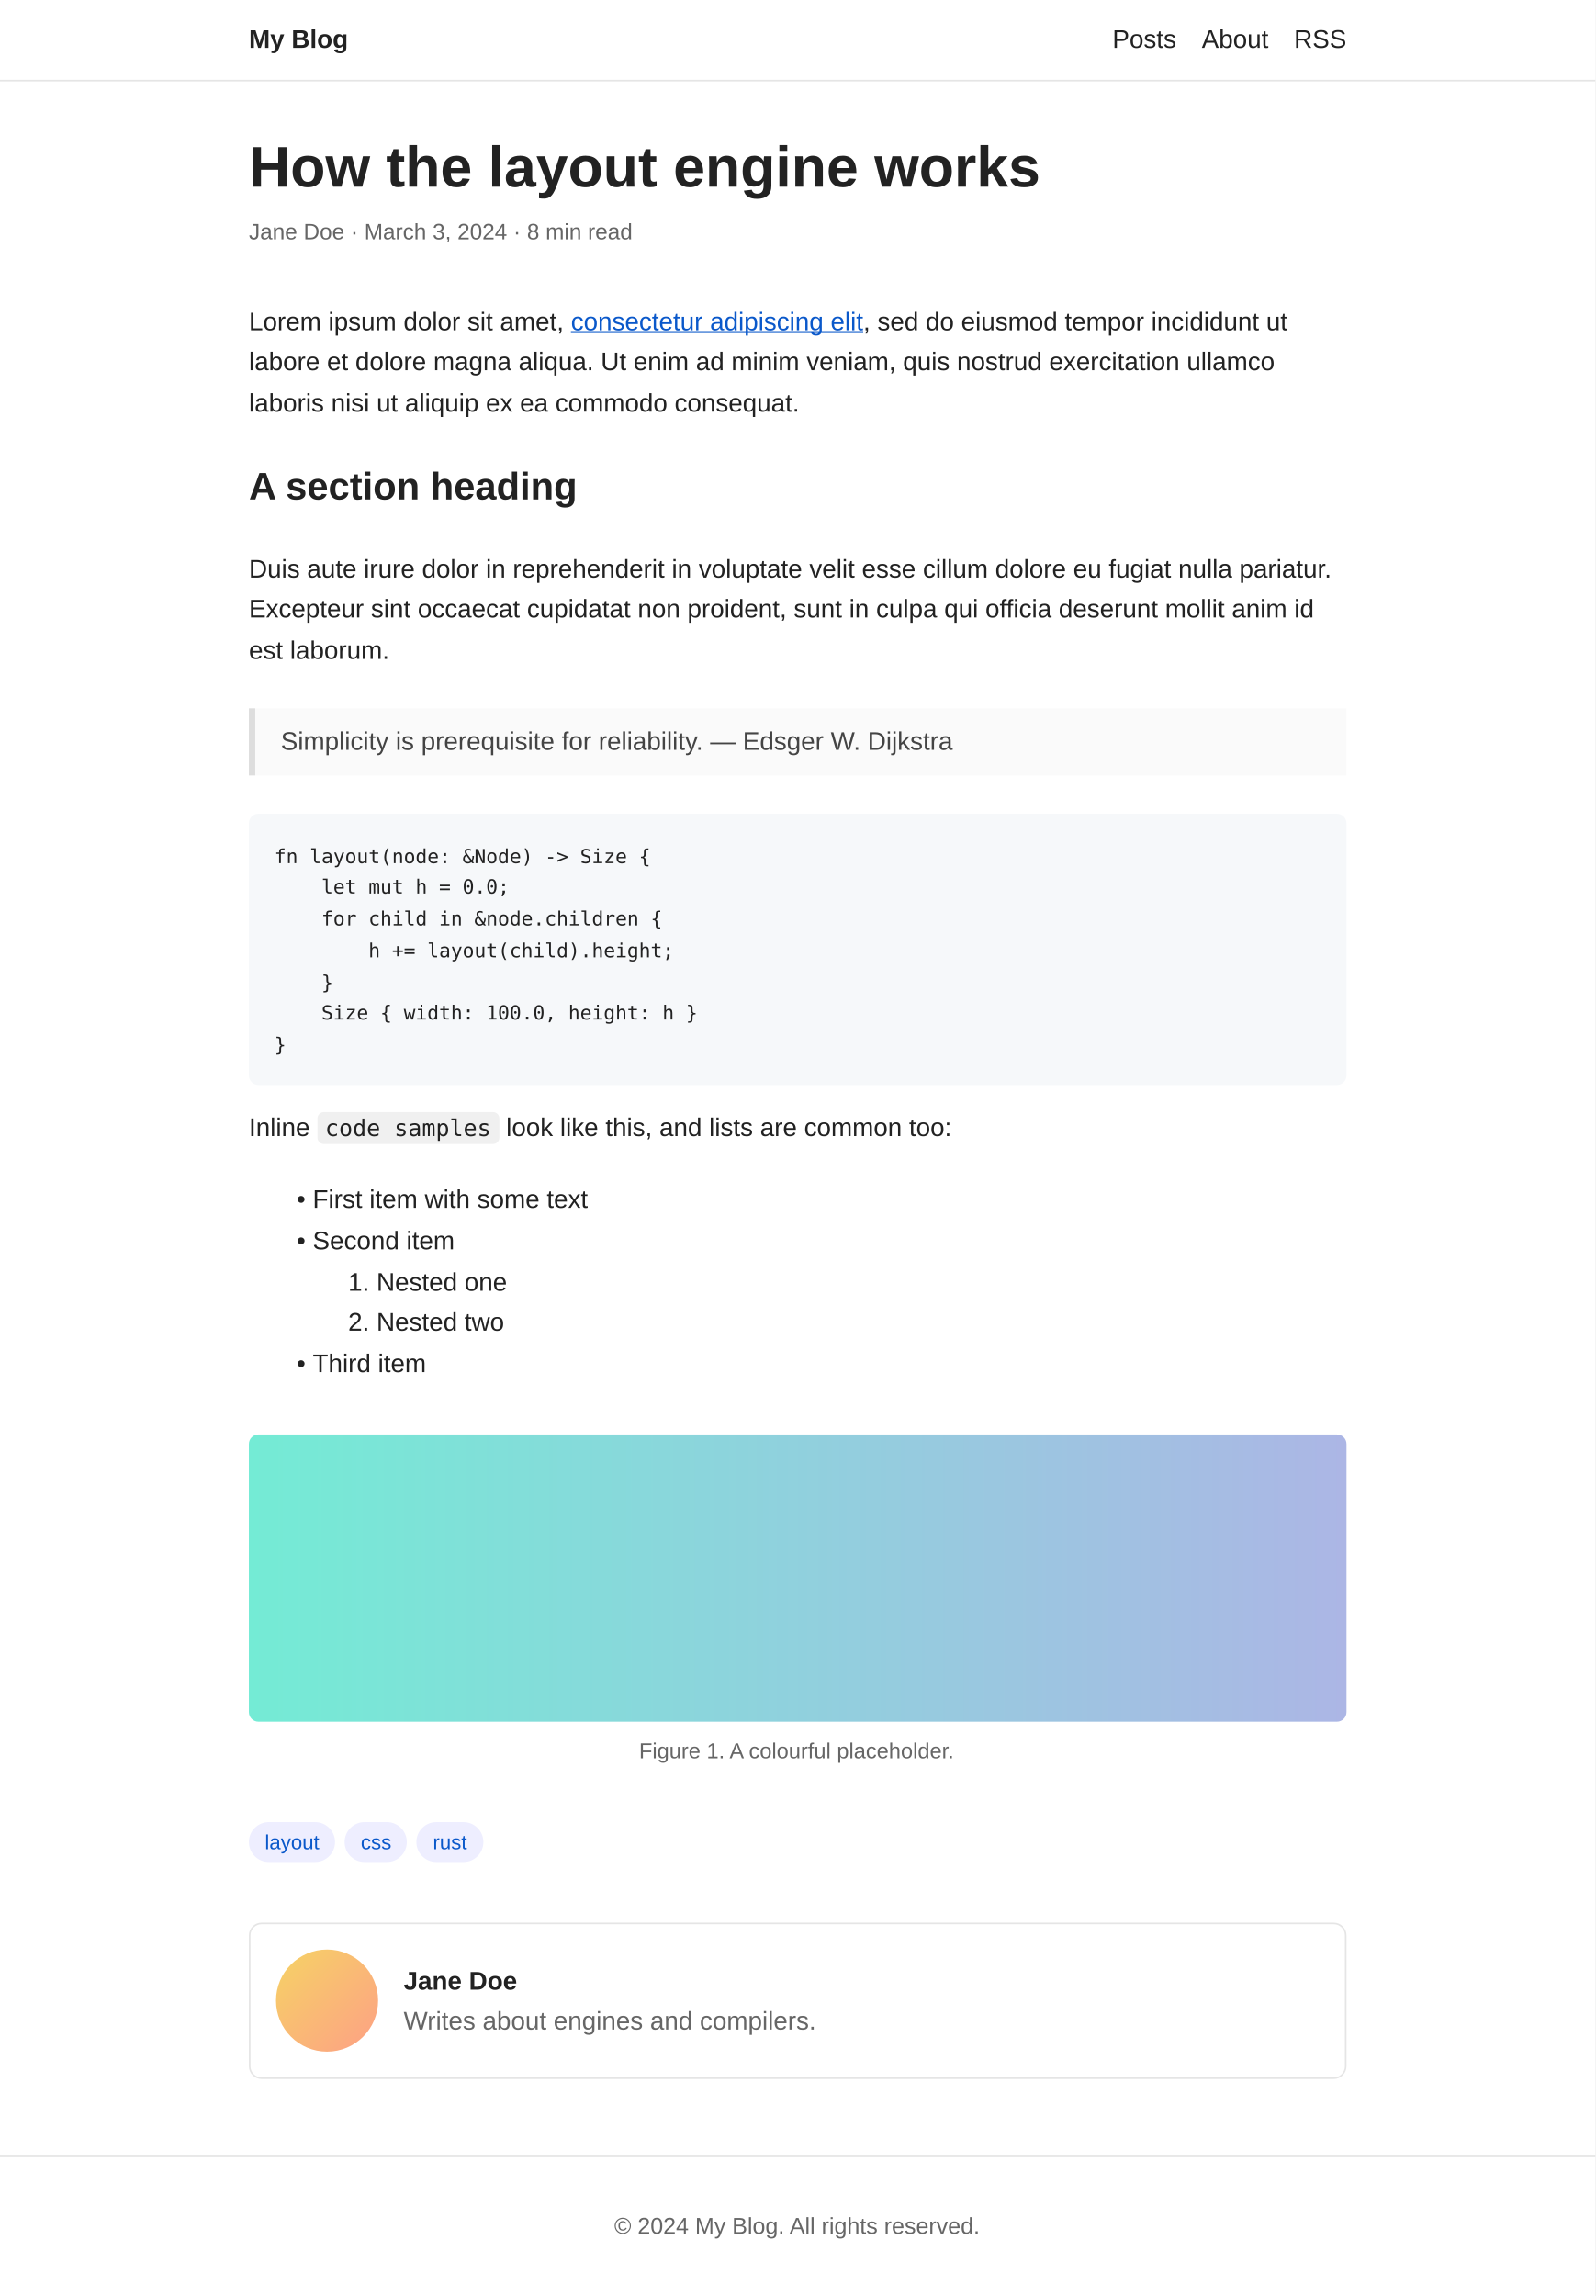
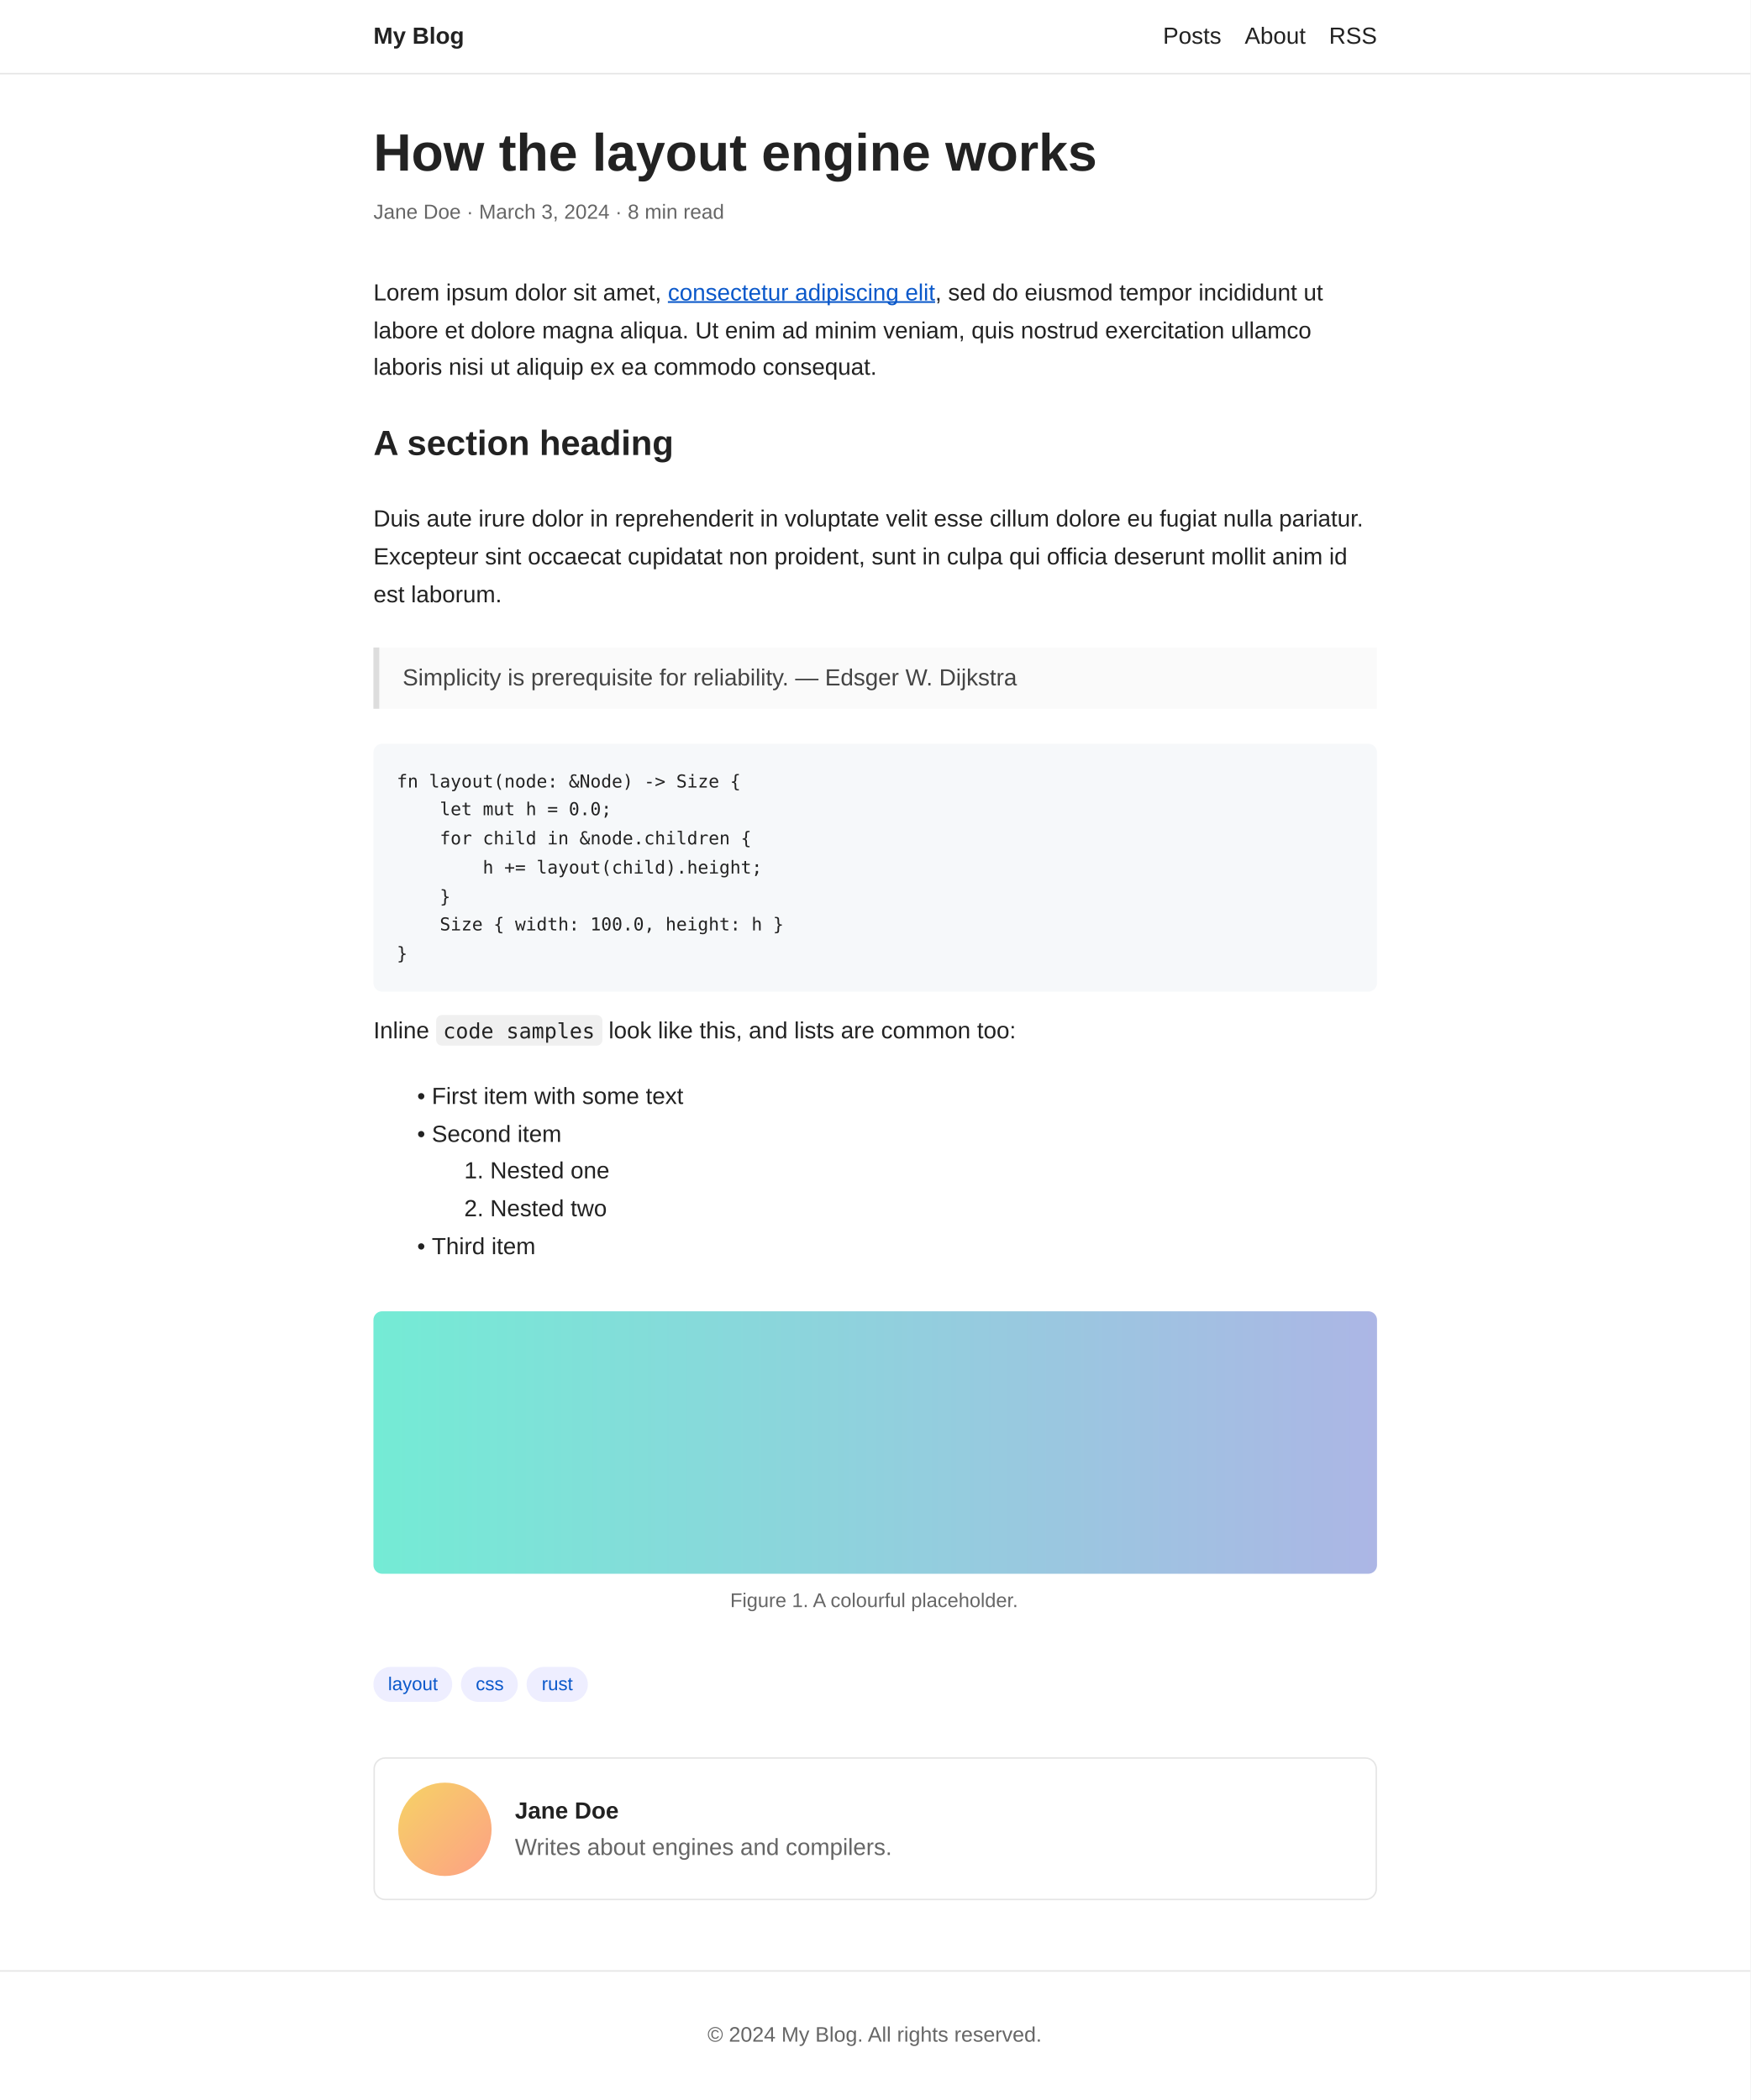
- <svg xmlns="http://www.w3.org/2000/svg" width="1000" height="1439" viewBox="0 0 1000 1439">
+ <svg xmlns="http://www.w3.org/2000/svg" width="1200" height="1440" viewBox="0 0 1200 1440">
  <rect width="100%" height="100%" fill="#ffffff" />
-   <text x="156" y="117" letter-spacing="0" font-family="Liberation Sans, sans-serif" font-size="36" font-weight="700" font-style="normal" fill="#222222" fill-opacity="1" xml:space="preserve">How the layout engine works</text>
-   <text x="156" y="150" letter-spacing="0" font-family="Liberation Sans, sans-serif" font-size="14" font-weight="400" font-style="normal" fill="#666666" fill-opacity="1" xml:space="preserve">Jane Doe</text>
-   <text x="219.82" y="150" letter-spacing="0" font-family="Liberation Sans, sans-serif" font-size="14" font-weight="400" font-style="normal" fill="#666666" fill-opacity="1" xml:space="preserve">·</text>
-   <text x="228.372" y="150" letter-spacing="0" font-family="Liberation Sans, sans-serif" font-size="14" font-weight="400" font-style="normal" fill="#666666" fill-opacity="1" xml:space="preserve">March 3, 2024</text>
-   <text x="321.758" y="150" letter-spacing="0" font-family="Liberation Sans, sans-serif" font-size="14" font-weight="400" font-style="normal" fill="#666666" fill-opacity="1" xml:space="preserve">·</text>
-   <text x="330.31" y="150" letter-spacing="0" font-family="Liberation Sans, sans-serif" font-size="14" font-weight="400" font-style="normal" fill="#666666" fill-opacity="1" xml:space="preserve">8 min read</text>
-   <text x="156" y="207" letter-spacing="0" font-family="Liberation Sans, sans-serif" font-size="16" font-weight="400" font-style="normal" fill="#222222" fill-opacity="1" xml:space="preserve">Lorem ipsum dolor sit amet,</text>
+   <text x="256" y="117" letter-spacing="0" font-family="Liberation Sans, sans-serif" font-size="36" font-weight="700" font-style="normal" fill="#222222" fill-opacity="1" xml:space="preserve">How the layout engine works</text>
+   <text x="256" y="150" letter-spacing="0" font-family="Liberation Sans, sans-serif" font-size="14" font-weight="400" font-style="normal" fill="#666666" fill-opacity="1" xml:space="preserve">Jane Doe</text>
+   <text x="319.82" y="150" letter-spacing="0" font-family="Liberation Sans, sans-serif" font-size="14" font-weight="400" font-style="normal" fill="#666666" fill-opacity="1" xml:space="preserve">·</text>
+   <text x="328.372" y="150" letter-spacing="0" font-family="Liberation Sans, sans-serif" font-size="14" font-weight="400" font-style="normal" fill="#666666" fill-opacity="1" xml:space="preserve">March 3, 2024</text>
+   <text x="421.758" y="150" letter-spacing="0" font-family="Liberation Sans, sans-serif" font-size="14" font-weight="400" font-style="normal" fill="#666666" fill-opacity="1" xml:space="preserve">·</text>
+   <text x="430.31" y="150" letter-spacing="0" font-family="Liberation Sans, sans-serif" font-size="14" font-weight="400" font-style="normal" fill="#666666" fill-opacity="1" xml:space="preserve">8 min read</text>
+   <text x="256" y="206" letter-spacing="0" font-family="Liberation Sans, sans-serif" font-size="16" font-weight="400" font-style="normal" fill="#222222" fill-opacity="1" xml:space="preserve">Lorem ipsum dolor sit amet,</text>
  <a href="#">
-     <text x="357.852" y="207" letter-spacing="0" font-family="Liberation Sans, sans-serif" font-size="16" font-weight="400" font-style="normal" fill="#0a58ca" fill-opacity="1" xml:space="preserve" text-decoration="underline">consectetur adipiscing elit</text>
+     <text x="457.852" y="206" letter-spacing="0" font-family="Liberation Sans, sans-serif" font-size="16" font-weight="400" font-style="normal" fill="#0a58ca" fill-opacity="1" xml:space="preserve" text-decoration="underline">consectetur adipiscing elit</text>
  </a>
-   <text x="541.062" y="207" letter-spacing="0" font-family="Liberation Sans, sans-serif" font-size="16" font-weight="400" font-style="normal" fill="#222222" fill-opacity="1" xml:space="preserve">, sed do eiusmod tempor incididunt ut</text>
-   <text x="156" y="232" letter-spacing="0" font-family="Liberation Sans, sans-serif" font-size="16" font-weight="400" font-style="normal" fill="#222222" fill-opacity="1" xml:space="preserve">labore et dolore magna aliqua. Ut enim ad minim veniam, quis nostrud exercitation ullamco</text>
-   <text x="156" y="258" letter-spacing="0" font-family="Liberation Sans, sans-serif" font-size="16" font-weight="400" font-style="normal" fill="#222222" fill-opacity="1" xml:space="preserve">laboris nisi ut aliquip ex ea commodo consequat.</text>
-   <text x="156" y="313" letter-spacing="0" font-family="Liberation Sans, sans-serif" font-size="24" font-weight="700" font-style="normal" fill="#222222" fill-opacity="1" xml:space="preserve">A section heading</text>
-   <text x="156" y="362" letter-spacing="0" font-family="Liberation Sans, sans-serif" font-size="16" font-weight="400" font-style="normal" fill="#222222" fill-opacity="1" xml:space="preserve">Duis aute irure dolor in reprehenderit in voluptate velit esse cillum dolore eu fugiat nulla pariatur.</text>
-   <text x="156" y="387" letter-spacing="0" font-family="Liberation Sans, sans-serif" font-size="16" font-weight="400" font-style="normal" fill="#222222" fill-opacity="1" xml:space="preserve">Excepteur sint occaecat cupidatat non proident, sunt in culpa qui officia deserunt mollit anim id</text>
-   <text x="156" y="413" letter-spacing="0" font-family="Liberation Sans, sans-serif" font-size="16" font-weight="400" font-style="normal" fill="#222222" fill-opacity="1" xml:space="preserve">est laborum.</text>
-   <rect x="156" y="444" width="688" height="42" rx="0" fill="#fafafa" fill-opacity="1" />
-   <polygon points="156,444 156,486 160,486 160,444" fill="#dddddd" fill-opacity="1" />
-   <text x="176" y="470" letter-spacing="0" font-family="Liberation Sans, sans-serif" font-size="16" font-weight="400" font-style="normal" fill="#444444" fill-opacity="1" xml:space="preserve">Simplicity is prerequisite for reliability. — Edsger W. Dijkstra</text>
-   <rect x="156" y="510" width="688" height="170" rx="6" fill="#f6f8fa" fill-opacity="1" />
+   <text x="641.062" y="206" letter-spacing="0" font-family="Liberation Sans, sans-serif" font-size="16" font-weight="400" font-style="normal" fill="#222222" fill-opacity="1" xml:space="preserve">, sed do eiusmod tempor incididunt ut</text>
+   <text x="256" y="232" letter-spacing="0" font-family="Liberation Sans, sans-serif" font-size="16" font-weight="400" font-style="normal" fill="#222222" fill-opacity="1" xml:space="preserve">labore et dolore magna aliqua. Ut enim ad minim veniam, quis nostrud exercitation ullamco</text>
+   <text x="256" y="257" letter-spacing="0" font-family="Liberation Sans, sans-serif" font-size="16" font-weight="400" font-style="normal" fill="#222222" fill-opacity="1" xml:space="preserve">laboris nisi ut aliquip ex ea commodo consequat.</text>
+   <text x="256" y="312" letter-spacing="0" font-family="Liberation Sans, sans-serif" font-size="24" font-weight="700" font-style="normal" fill="#222222" fill-opacity="1" xml:space="preserve">A section heading</text>
+   <text x="256" y="361" letter-spacing="0" font-family="Liberation Sans, sans-serif" font-size="16" font-weight="400" font-style="normal" fill="#222222" fill-opacity="1" xml:space="preserve">Duis aute irure dolor in reprehenderit in voluptate velit esse cillum dolore eu fugiat nulla pariatur.</text>
+   <text x="256" y="387" letter-spacing="0" font-family="Liberation Sans, sans-serif" font-size="16" font-weight="400" font-style="normal" fill="#222222" fill-opacity="1" xml:space="preserve">Excepteur sint occaecat cupidatat non proident, sunt in culpa qui officia deserunt mollit anim id</text>
+   <text x="256" y="413" letter-spacing="0" font-family="Liberation Sans, sans-serif" font-size="16" font-weight="400" font-style="normal" fill="#222222" fill-opacity="1" xml:space="preserve">est laborum.</text>
+   <rect x="256" y="444" width="688" height="42" rx="0" fill="#fafafa" fill-opacity="1" />
+   <polygon points="256,444 256,486 260,486 260,444" fill="#dddddd" fill-opacity="1" />
+   <text x="276" y="470" letter-spacing="0" font-family="Liberation Sans, sans-serif" font-size="16" font-weight="400" font-style="normal" fill="#444444" fill-opacity="1" xml:space="preserve">Simplicity is prerequisite for reliability. — Edsger W. Dijkstra</text>
+   <rect x="256" y="510" width="688" height="170" rx="6" fill="#f6f8fa" fill-opacity="1" />
  <clipPath id="c1">
-     <rect x="156" y="509.72" width="688" height="170.138" rx="6" />
+     <rect x="256" y="509.72" width="688" height="170.236" rx="6" />
  </clipPath>
  <g clip-path="url(#c1)">
-     <text x="172" y="541" letter-spacing="0" font-family="DejaVu Sans Mono, monospace" font-size="12.24" font-weight="400" font-style="normal" fill="#222222" fill-opacity="1" xml:space="preserve">fn layout(node: &amp;Node) -&gt; Size {</text>
-     <text x="172" y="560" letter-spacing="0" font-family="DejaVu Sans Mono, monospace" font-size="12.24" font-weight="400" font-style="normal" fill="#222222" fill-opacity="1" xml:space="preserve">    let mut h = 0.0;</text>
-     <text x="172" y="580" letter-spacing="0" font-family="DejaVu Sans Mono, monospace" font-size="12.24" font-weight="400" font-style="normal" fill="#222222" fill-opacity="1" xml:space="preserve">    for child in &amp;node.children {</text>
-     <text x="172" y="600" letter-spacing="0" font-family="DejaVu Sans Mono, monospace" font-size="12.24" font-weight="400" font-style="normal" fill="#222222" fill-opacity="1" xml:space="preserve">        h += layout(child).height;</text>
-     <text x="172" y="620" letter-spacing="0" font-family="DejaVu Sans Mono, monospace" font-size="12.24" font-weight="400" font-style="normal" fill="#222222" fill-opacity="1" xml:space="preserve">    }</text>
-     <text x="172" y="639" letter-spacing="0" font-family="DejaVu Sans Mono, monospace" font-size="12.24" font-weight="400" font-style="normal" fill="#222222" fill-opacity="1" xml:space="preserve">    Size { width: 100.0, height: h }</text>
-     <text x="172" y="659" letter-spacing="0" font-family="DejaVu Sans Mono, monospace" font-size="12.24" font-weight="400" font-style="normal" fill="#222222" fill-opacity="1" xml:space="preserve">}</text>
+     <text x="272" y="540" letter-spacing="0" font-family="DejaVu Sans Mono, monospace" font-size="12.24" font-weight="400" font-style="normal" fill="#222222" fill-opacity="1" xml:space="preserve">fn layout(node: &amp;Node) -&gt; Size {</text>
+     <text x="272" y="559" letter-spacing="0" font-family="DejaVu Sans Mono, monospace" font-size="12.24" font-weight="400" font-style="normal" fill="#222222" fill-opacity="1" xml:space="preserve">    let mut h = 0.0;</text>
+     <text x="272" y="579" letter-spacing="0" font-family="DejaVu Sans Mono, monospace" font-size="12.24" font-weight="400" font-style="normal" fill="#222222" fill-opacity="1" xml:space="preserve">    for child in &amp;node.children {</text>
+     <text x="272" y="599" letter-spacing="0" font-family="DejaVu Sans Mono, monospace" font-size="12.24" font-weight="400" font-style="normal" fill="#222222" fill-opacity="1" xml:space="preserve">        h += layout(child).height;</text>
+     <text x="272" y="619" letter-spacing="0" font-family="DejaVu Sans Mono, monospace" font-size="12.24" font-weight="400" font-style="normal" fill="#222222" fill-opacity="1" xml:space="preserve">    }</text>
+     <text x="272" y="638" letter-spacing="0" font-family="DejaVu Sans Mono, monospace" font-size="12.24" font-weight="400" font-style="normal" fill="#222222" fill-opacity="1" xml:space="preserve">    Size { width: 100.0, height: h }</text>
+     <text x="272" y="658" letter-spacing="0" font-family="DejaVu Sans Mono, monospace" font-size="12.24" font-weight="400" font-style="normal" fill="#222222" fill-opacity="1" xml:space="preserve">}</text>
  </g>
-   <rect x="199" y="697" width="114" height="20" rx="4" fill="#f0f0f0" fill-opacity="1" />
-   <text x="156" y="712" letter-spacing="0" font-family="Liberation Sans, sans-serif" font-size="16" font-weight="400" font-style="normal" fill="#222222" fill-opacity="1" xml:space="preserve">Inline</text>
-   <text x="203.735" y="712" letter-spacing="0" font-family="DejaVu Sans Mono, monospace" font-size="14.4" font-weight="400" font-style="normal" fill="#222222" fill-opacity="1" xml:space="preserve">code samples</text>
-   <text x="317.255" y="712" letter-spacing="0" font-family="Liberation Sans, sans-serif" font-size="16" font-weight="400" font-style="normal" fill="#222222" fill-opacity="1" xml:space="preserve">look like this, and lists are common too:</text>
-   <text x="196" y="757" letter-spacing="0" font-family="Liberation Sans, sans-serif" font-size="16" font-weight="400" font-style="normal" fill="#222222" fill-opacity="1" xml:space="preserve">First item with some text</text>
-   <text x="185.953" y="757" letter-spacing="0" font-family="Liberation Sans, sans-serif" font-size="16" font-weight="400" font-style="normal" fill="#222222" fill-opacity="1" xml:space="preserve">•</text>
-   <text x="196" y="783" letter-spacing="0" font-family="Liberation Sans, sans-serif" font-size="16" font-weight="400" font-style="normal" fill="#222222" fill-opacity="1" xml:space="preserve">Second item</text>
-   <text x="236" y="809" letter-spacing="0" font-family="Liberation Sans, sans-serif" font-size="16" font-weight="400" font-style="normal" fill="#222222" fill-opacity="1" xml:space="preserve">Nested one</text>
-   <text x="218.211" y="809" letter-spacing="0" font-family="Liberation Sans, sans-serif" font-size="16" font-weight="400" font-style="normal" fill="#222222" fill-opacity="1" xml:space="preserve">1.</text>
-   <text x="236" y="834" letter-spacing="0" font-family="Liberation Sans, sans-serif" font-size="16" font-weight="400" font-style="normal" fill="#222222" fill-opacity="1" xml:space="preserve">Nested two</text>
-   <text x="218.211" y="834" letter-spacing="0" font-family="Liberation Sans, sans-serif" font-size="16" font-weight="400" font-style="normal" fill="#222222" fill-opacity="1" xml:space="preserve">2.</text>
-   <text x="185.953" y="783" letter-spacing="0" font-family="Liberation Sans, sans-serif" font-size="16" font-weight="400" font-style="normal" fill="#222222" fill-opacity="1" xml:space="preserve">•</text>
-   <text x="196" y="860" letter-spacing="0" font-family="Liberation Sans, sans-serif" font-size="16" font-weight="400" font-style="normal" fill="#222222" fill-opacity="1" xml:space="preserve">Third item</text>
-   <text x="185.953" y="860" letter-spacing="0" font-family="Liberation Sans, sans-serif" font-size="16" font-weight="400" font-style="normal" fill="#222222" fill-opacity="1" xml:space="preserve">•</text>
+   <rect x="299" y="696" width="114" height="21" rx="4" fill="#f0f0f0" fill-opacity="1" />
+   <text x="256" y="712" letter-spacing="0" font-family="Liberation Sans, sans-serif" font-size="16" font-weight="400" font-style="normal" fill="#222222" fill-opacity="1" xml:space="preserve">Inline</text>
+   <text x="303.735" y="712" letter-spacing="0" font-family="DejaVu Sans Mono, monospace" font-size="14.4" font-weight="400" font-style="normal" fill="#222222" fill-opacity="1" xml:space="preserve">code samples</text>
+   <text x="417.255" y="712" letter-spacing="0" font-family="Liberation Sans, sans-serif" font-size="16" font-weight="400" font-style="normal" fill="#222222" fill-opacity="1" xml:space="preserve">look like this, and lists are common too:</text>
+   <text x="296" y="757" letter-spacing="0" font-family="Liberation Sans, sans-serif" font-size="16" font-weight="400" font-style="normal" fill="#222222" fill-opacity="1" xml:space="preserve">First item with some text</text>
+   <text x="285.953" y="757" letter-spacing="0" font-family="Liberation Sans, sans-serif" font-size="16" font-weight="400" font-style="normal" fill="#222222" fill-opacity="1" xml:space="preserve">•</text>
+   <text x="296" y="783" letter-spacing="0" font-family="Liberation Sans, sans-serif" font-size="16" font-weight="400" font-style="normal" fill="#222222" fill-opacity="1" xml:space="preserve">Second item</text>
+   <text x="336" y="808" letter-spacing="0" font-family="Liberation Sans, sans-serif" font-size="16" font-weight="400" font-style="normal" fill="#222222" fill-opacity="1" xml:space="preserve">Nested one</text>
+   <text x="318.211" y="808" letter-spacing="0" font-family="Liberation Sans, sans-serif" font-size="16" font-weight="400" font-style="normal" fill="#222222" fill-opacity="1" xml:space="preserve">1.</text>
+   <text x="336" y="834" letter-spacing="0" font-family="Liberation Sans, sans-serif" font-size="16" font-weight="400" font-style="normal" fill="#222222" fill-opacity="1" xml:space="preserve">Nested two</text>
+   <text x="318.211" y="834" letter-spacing="0" font-family="Liberation Sans, sans-serif" font-size="16" font-weight="400" font-style="normal" fill="#222222" fill-opacity="1" xml:space="preserve">2.</text>
+   <text x="285.953" y="783" letter-spacing="0" font-family="Liberation Sans, sans-serif" font-size="16" font-weight="400" font-style="normal" fill="#222222" fill-opacity="1" xml:space="preserve">•</text>
+   <text x="296" y="860" letter-spacing="0" font-family="Liberation Sans, sans-serif" font-size="16" font-weight="400" font-style="normal" fill="#222222" fill-opacity="1" xml:space="preserve">Third item</text>
+   <text x="285.953" y="860" letter-spacing="0" font-family="Liberation Sans, sans-serif" font-size="16" font-weight="400" font-style="normal" fill="#222222" fill-opacity="1" xml:space="preserve">•</text>
  <defs>
-     <linearGradient id="g2" gradientUnits="userSpaceOnUse" x1="156" y1="989.058" x2="844" y2="989.058">
+     <linearGradient id="g2" gradientUnits="userSpaceOnUse" x1="256" y1="989.156" x2="944" y2="989.156">
      <stop offset="0" stop-color="#74ebd5" stop-opacity="1" />
      <stop offset="1" stop-color="#acb6e5" stop-opacity="1" />
    </linearGradient>
  </defs>
-   <rect x="156" y="899.058" width="688" height="180" rx="6" fill="url(#g2)" />
-   <text x="400.587" y="1102" letter-spacing="0" font-family="Liberation Sans, sans-serif" font-size="13.6" font-weight="400" font-style="normal" fill="#666666" fill-opacity="1" xml:space="preserve">Figure 1. A colourful placeholder.</text>
-   <rect x="156" y="1142" width="54" height="25" rx="12.5" fill="#eeeeff" fill-opacity="1" />
+   <rect x="256" y="899.156" width="688" height="180" rx="6" fill="url(#g2)" />
+   <text x="500.587" y="1102" letter-spacing="0" font-family="Liberation Sans, sans-serif" font-size="13.6" font-weight="400" font-style="normal" fill="#666666" fill-opacity="1" xml:space="preserve">Figure 1. A colourful placeholder.</text>
+   <rect x="256" y="1143" width="54" height="24" rx="12" fill="#eeeeff" fill-opacity="1" />
  <a href="#">
-     <text x="166" y="1159" letter-spacing="0" font-family="Liberation Sans, sans-serif" font-size="12.8" font-weight="400" font-style="normal" fill="#0a58ca" fill-opacity="1" xml:space="preserve">layout</text>
+     <text x="266" y="1159" letter-spacing="0" font-family="Liberation Sans, sans-serif" font-size="12.8" font-weight="400" font-style="normal" fill="#0a58ca" fill-opacity="1" xml:space="preserve">layout</text>
  </a>
-   <rect x="216" y="1142" width="39" height="25" rx="12.5" fill="#eeeeff" fill-opacity="1" />
+   <rect x="316" y="1143" width="39" height="24" rx="12" fill="#eeeeff" fill-opacity="1" />
  <a href="#">
-     <text x="226.156" y="1159" letter-spacing="0" font-family="Liberation Sans, sans-serif" font-size="12.8" font-weight="400" font-style="normal" fill="#0a58ca" fill-opacity="1" xml:space="preserve">css</text>
+     <text x="326.156" y="1159" letter-spacing="0" font-family="Liberation Sans, sans-serif" font-size="12.8" font-weight="400" font-style="normal" fill="#0a58ca" fill-opacity="1" xml:space="preserve">css</text>
  </a>
-   <rect x="261" y="1142" width="42" height="25" rx="12.5" fill="#eeeeff" fill-opacity="1" />
+   <rect x="361" y="1143" width="42" height="24" rx="12" fill="#eeeeff" fill-opacity="1" />
  <a href="#">
-     <text x="271.356" y="1159" letter-spacing="0" font-family="Liberation Sans, sans-serif" font-size="12.8" font-weight="400" font-style="normal" fill="#0a58ca" fill-opacity="1" xml:space="preserve">rust</text>
+     <text x="371.356" y="1159" letter-spacing="0" font-family="Liberation Sans, sans-serif" font-size="12.8" font-weight="400" font-style="normal" fill="#0a58ca" fill-opacity="1" xml:space="preserve">rust</text>
  </a>
-   <rect x="156.5" y="1205.5" width="687" height="97" rx="7.5" fill="none" stroke="#e5e5e5" stroke-opacity="1" stroke-width="1" />
+   <rect x="256.5" y="1205.5" width="687" height="97" rx="7.5" fill="none" stroke="#e5e5e5" stroke-opacity="1" stroke-width="1" />
  <defs>
-     <linearGradient id="g3" gradientUnits="userSpaceOnUse" x1="173" y1="1221.858" x2="237" y2="1285.858">
+     <linearGradient id="g3" gradientUnits="userSpaceOnUse" x1="273" y1="1222.396" x2="337" y2="1286.396">
      <stop offset="0" stop-color="#f6d365" stop-opacity="1" />
      <stop offset="1" stop-color="#fda085" stop-opacity="1" />
    </linearGradient>
  </defs>
-   <rect x="173" y="1221.858" width="64" height="64" rx="25000" fill="url(#g3)" />
-   <text x="253" y="1247" letter-spacing="0" font-family="Liberation Sans, sans-serif" font-size="16" font-weight="700" font-style="normal" fill="#222222" fill-opacity="1" xml:space="preserve">Jane Doe</text>
-   <text x="253" y="1272" letter-spacing="0" font-family="Liberation Sans, sans-serif" font-size="16" font-weight="400" font-style="normal" fill="#666666" fill-opacity="1" xml:space="preserve">Writes about engines and compilers.</text>
-   <polygon points="0,1351 1000,1351 1000,1352 0,1352" fill="#e5e5e5" fill-opacity="1" />
-   <text x="385.046" y="1400" letter-spacing="0" font-family="Liberation Sans, sans-serif" font-size="14.4" font-weight="400" font-style="normal" fill="#666666" fill-opacity="1" xml:space="preserve">© 2024 My Blog. All rights reserved.</text>
-   <rect x="0" y="0" width="1000" height="51" rx="0" fill="#ffffff" fill-opacity="1" />
-   <polygon points="0,51 1000,51 1000,50 0,50" fill="#e5e5e5" fill-opacity="1" />
+   <rect x="273" y="1222.396" width="64" height="64" rx="25000" fill="url(#g3)" />
+   <text x="353" y="1247" letter-spacing="0" font-family="Liberation Sans, sans-serif" font-size="16" font-weight="700" font-style="normal" fill="#222222" fill-opacity="1" xml:space="preserve">Jane Doe</text>
+   <text x="353" y="1272" letter-spacing="0" font-family="Liberation Sans, sans-serif" font-size="16" font-weight="400" font-style="normal" fill="#666666" fill-opacity="1" xml:space="preserve">Writes about engines and compilers.</text>
+   <polygon points="0,1351 1200,1351 1200,1352 0,1352" fill="#e5e5e5" fill-opacity="1" />
+   <text x="485.046" y="1400" letter-spacing="0" font-family="Liberation Sans, sans-serif" font-size="14.4" font-weight="400" font-style="normal" fill="#666666" fill-opacity="1" xml:space="preserve">© 2024 My Blog. All rights reserved.</text>
+   <rect x="0" y="0" width="1200" height="51" rx="0" fill="#ffffff" fill-opacity="1" />
+   <polygon points="0,51 1200,51 1200,50 0,50" fill="#e5e5e5" fill-opacity="1" />
  <a href="#">
-     <text x="156" y="30" letter-spacing="0" font-family="Liberation Sans, sans-serif" font-size="16" font-weight="700" font-style="normal" fill="#222222" fill-opacity="1" xml:space="preserve">My Blog</text>
+     <text x="256" y="30" letter-spacing="0" font-family="Liberation Sans, sans-serif" font-size="16" font-weight="700" font-style="normal" fill="#222222" fill-opacity="1" xml:space="preserve">My Blog</text>
  </a>
  <a href="#">
-     <text x="697.273" y="30" letter-spacing="0" font-family="Liberation Sans, sans-serif" font-size="16" font-weight="400" font-style="normal" fill="#222222" fill-opacity="1" xml:space="preserve">Posts</text>
+     <text x="797.273" y="30" letter-spacing="0" font-family="Liberation Sans, sans-serif" font-size="16" font-weight="400" font-style="normal" fill="#222222" fill-opacity="1" xml:space="preserve">Posts</text>
  </a>
  <a href="#">
-     <text x="753.289" y="30" letter-spacing="0" font-family="Liberation Sans, sans-serif" font-size="16" font-weight="400" font-style="normal" fill="#222222" fill-opacity="1" xml:space="preserve">About</text>
+     <text x="853.289" y="30" letter-spacing="0" font-family="Liberation Sans, sans-serif" font-size="16" font-weight="400" font-style="normal" fill="#222222" fill-opacity="1" xml:space="preserve">About</text>
  </a>
  <a href="#">
-     <text x="811.102" y="30" letter-spacing="0" font-family="Liberation Sans, sans-serif" font-size="16" font-weight="400" font-style="normal" fill="#222222" fill-opacity="1" xml:space="preserve">RSS</text>
+     <text x="911.102" y="30" letter-spacing="0" font-family="Liberation Sans, sans-serif" font-size="16" font-weight="400" font-style="normal" fill="#222222" fill-opacity="1" xml:space="preserve">RSS</text>
  </a>
</svg>
